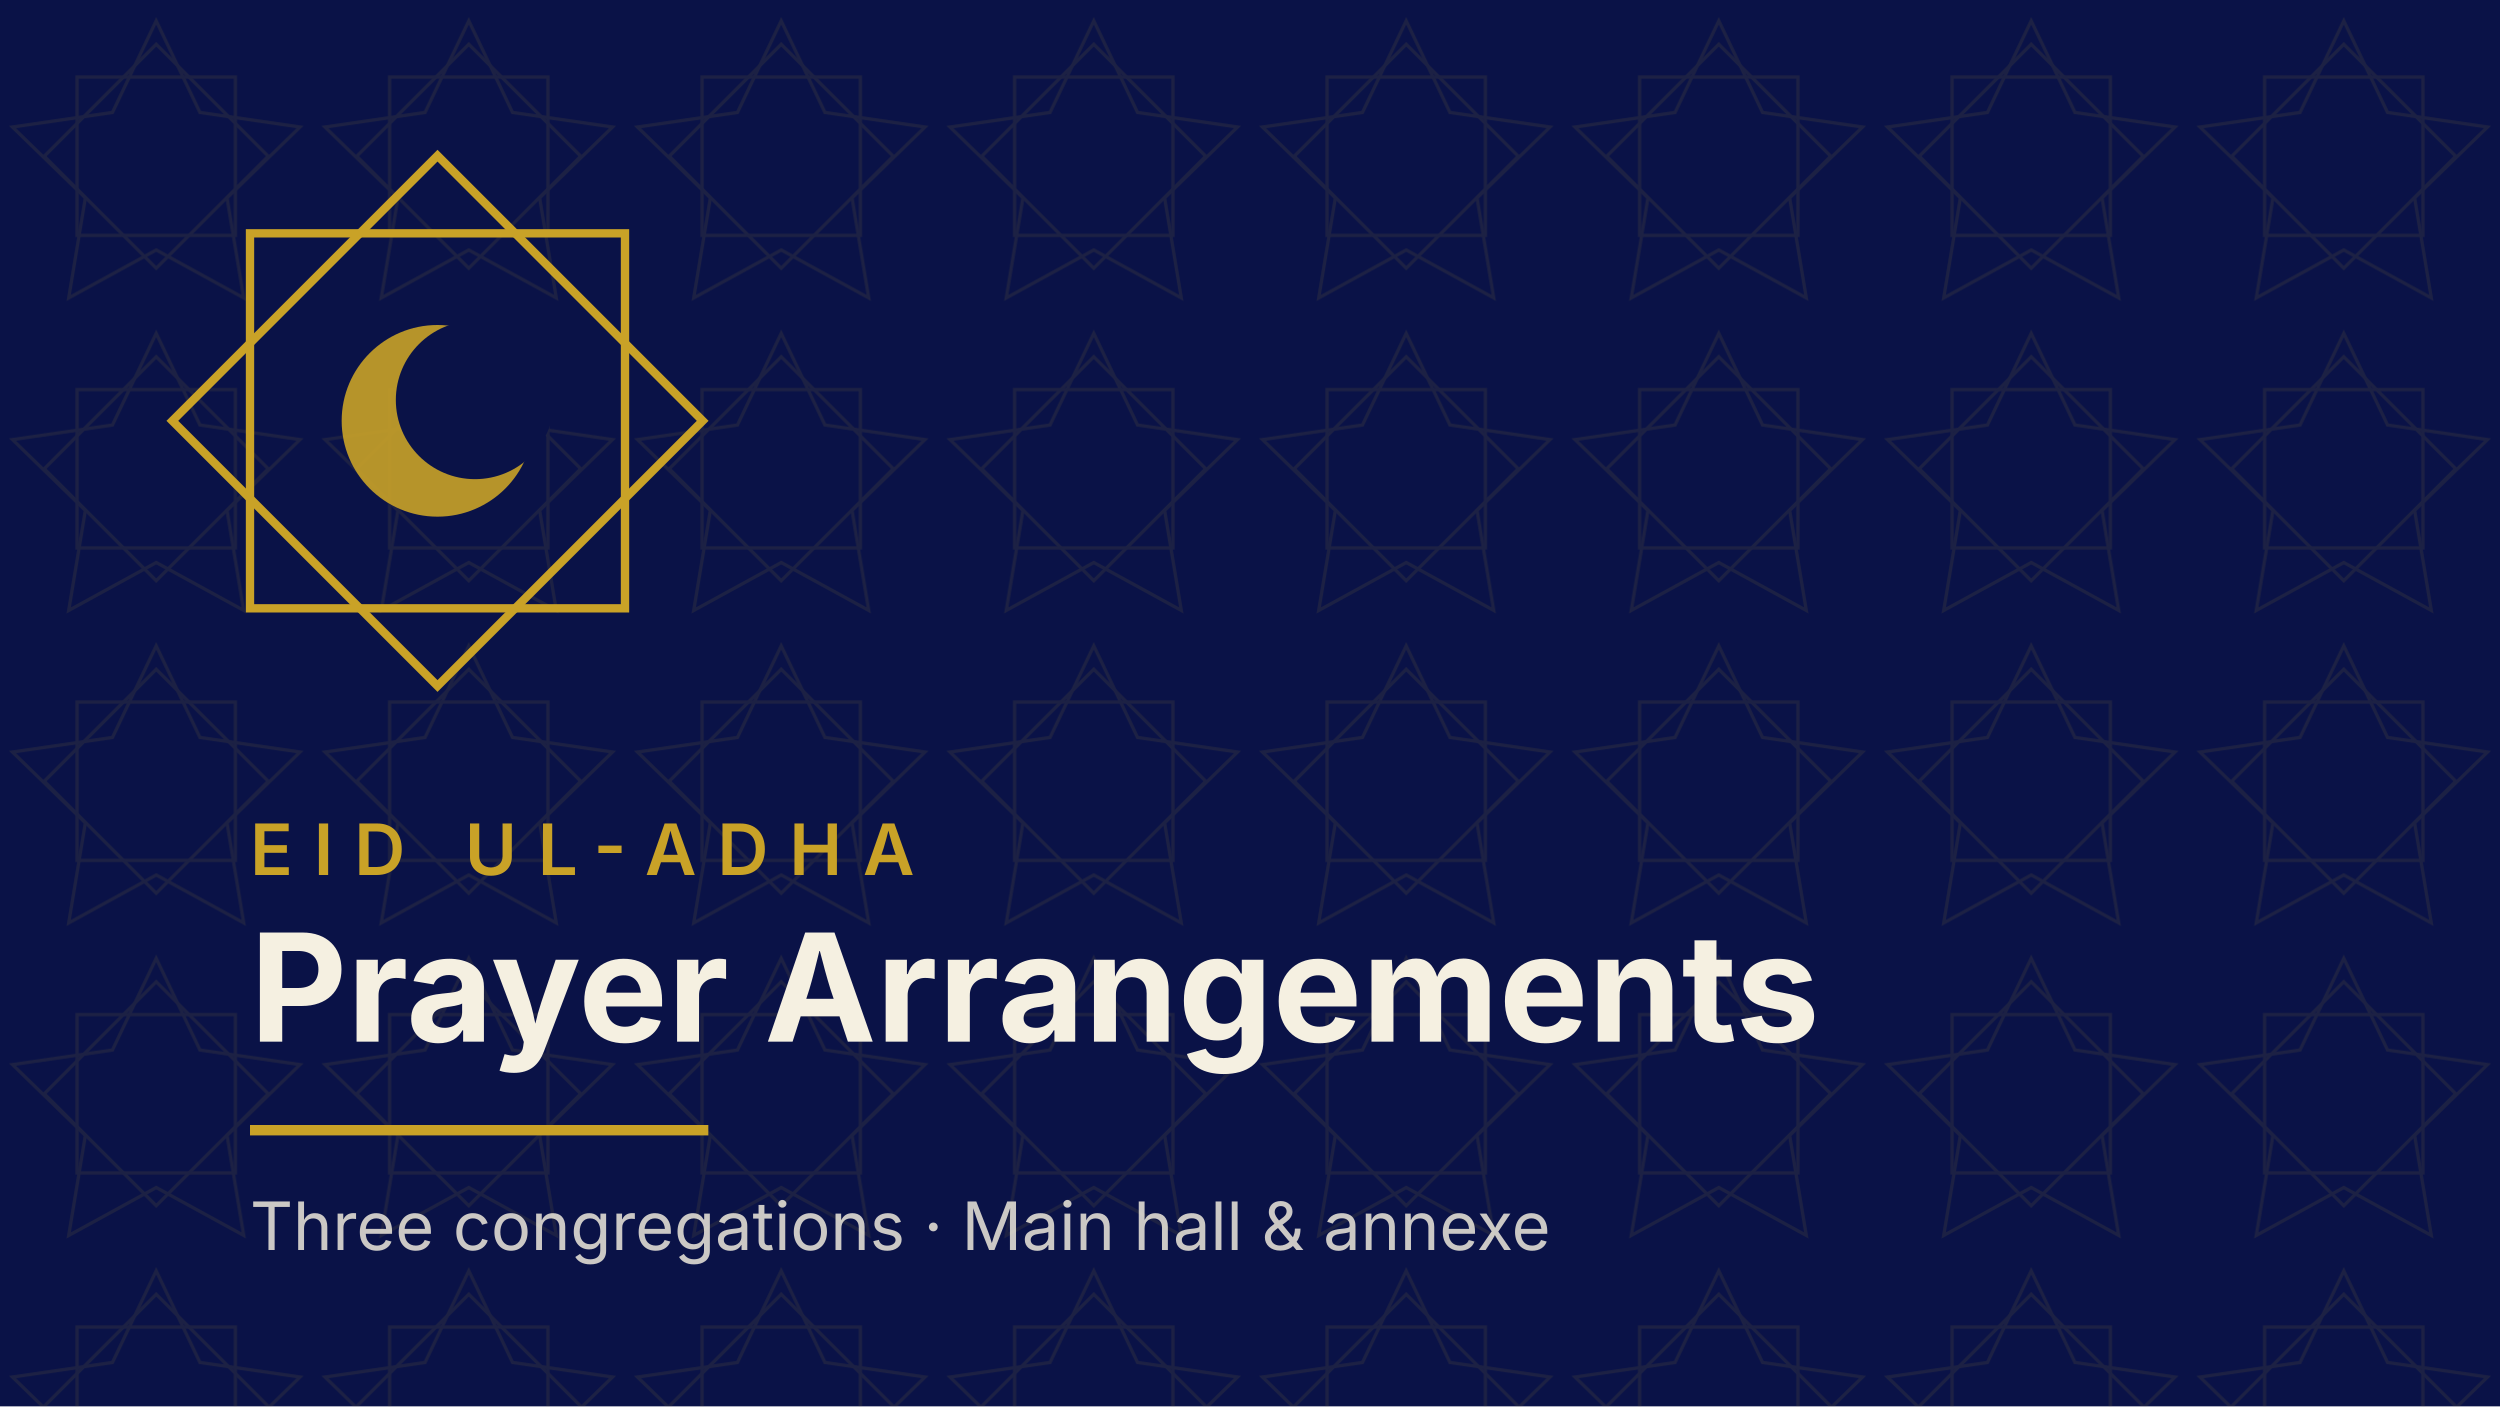
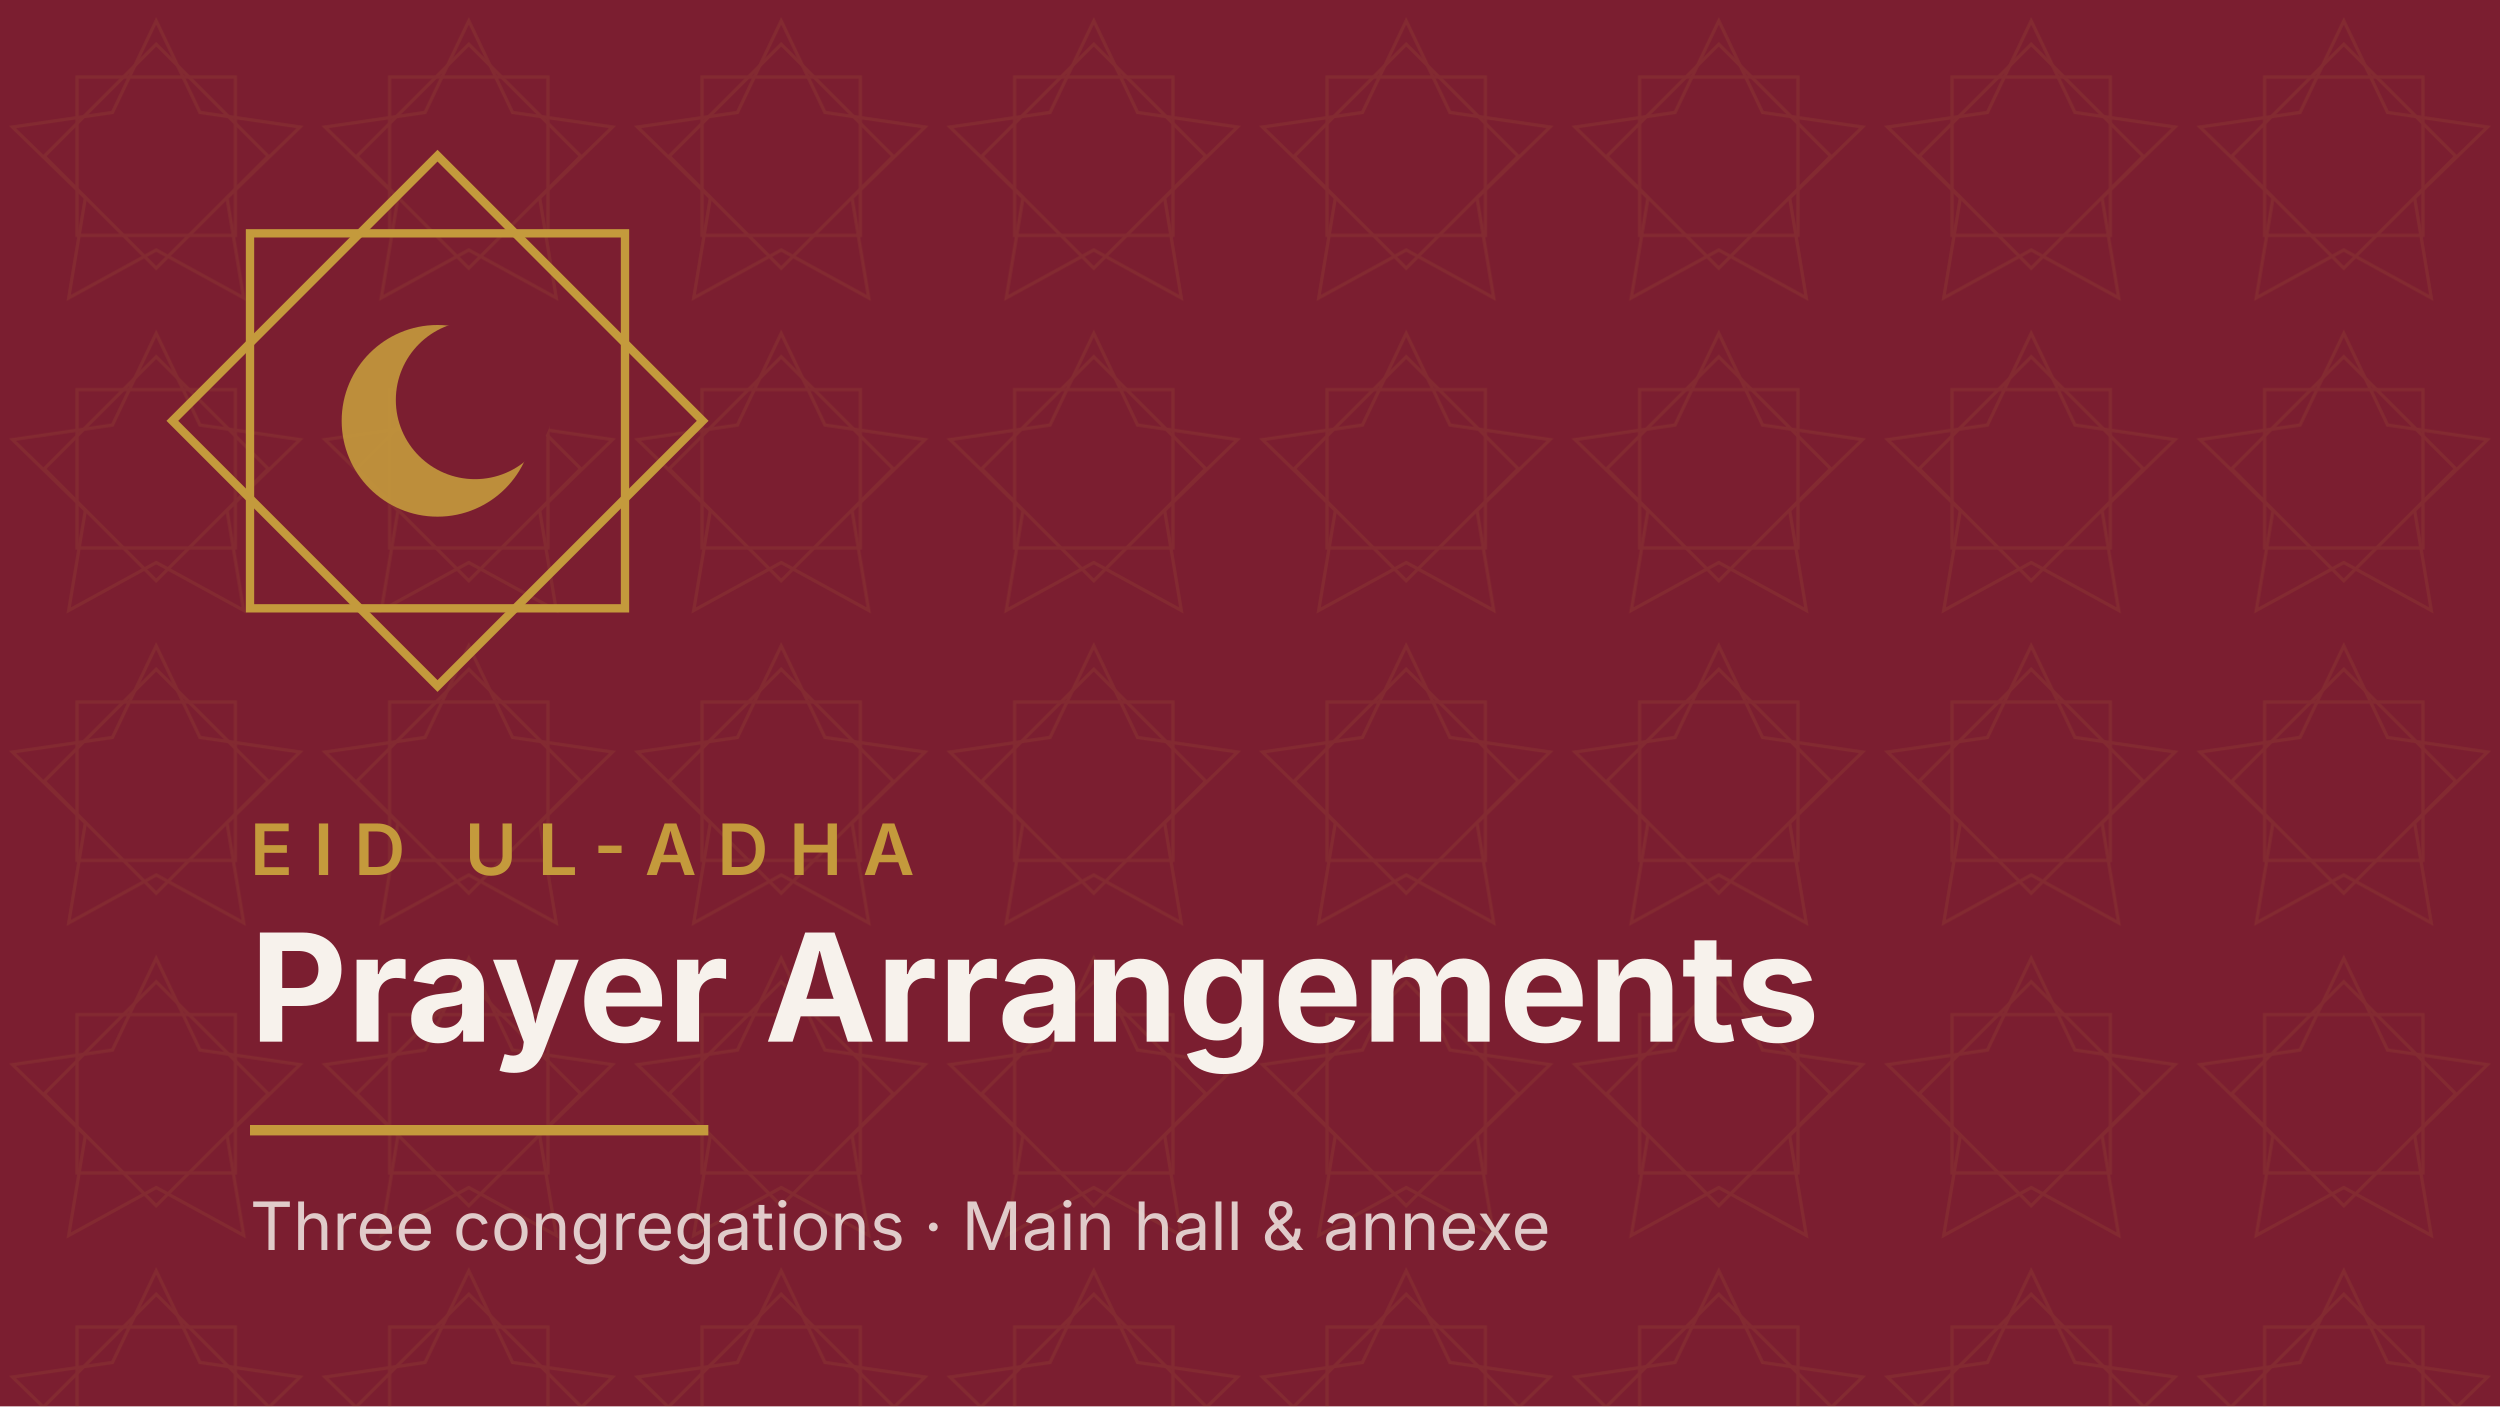
<svg xmlns="http://www.w3.org/2000/svg" width="1200" height="675" viewBox="0 0 1200 675" role="img" aria-label="Eid ul-Adha prayer arrangements">
  <defs>
    <pattern id="girih-eid" width="150" height="150" patternUnits="userSpaceOnUse">
-       <g fill="none" stroke="#C9A227" stroke-width="1.6" opacity="0.22">
+       <g fill="none" stroke="#C49A3C" stroke-width="1.6" opacity="0.22">
        <polygon points="75,10 96,54 144,61 109,95 117,143 75,120 33,143 41,95 6,61 54,54" />
        <rect x="37" y="37" width="76" height="76" />
        <rect x="37" y="37" width="76" height="76" transform="rotate(45 75 75)" />
      </g>
    </pattern>
  </defs>
-   <rect width="1200" height="675" fill="#0A1247" />
+   <rect width="1200" height="675" fill="#7B1E30" />
  <rect width="1200" height="675" fill="url(#girih-eid)" />
-   <rect x="0" y="0" width="1200" height="675" fill="#0A1247" opacity="0.55" />
-   <g fill="none" stroke="#C9A227" stroke-width="4">
+   <rect x="0" y="0" width="1200" height="675" fill="#7B1E30" opacity="0.55" />
+   <g fill="none" stroke="#C49A3C" stroke-width="4">
    <rect x="120" y="112" width="180" height="180" transform="rotate(45 210 202)" />
    <rect x="120" y="112" width="180" height="180" />
  </g>
-   <circle cx="210" cy="202" r="46" fill="#C9A227" opacity="0.9" />
-   <circle cx="228" cy="192" r="38" fill="#0A1247" />
-   <text x="120" y="420" fill="#C9A227" font-family="Inter, system-ui, -apple-system, 'Segoe UI', Roboto, sans-serif" font-size="34" font-weight="600" letter-spacing="10">EID UL-ADHA</text>
-   <text x="120" y="500" fill="#F5F0E1" font-family="Inter, system-ui, -apple-system, 'Segoe UI', Roboto, sans-serif" font-size="72" font-weight="700">Prayer Arrangements</text>
-   <rect x="120" y="540" width="220" height="5" fill="#C9A227" />
-   <text x="120" y="600" fill="#F5F0E1" font-family="Inter, system-ui, -apple-system, 'Segoe UI', Roboto, sans-serif" font-size="32" font-weight="400" opacity="0.82">Three congregations · Main hall &amp; annexe</text>
+   <circle cx="210" cy="202" r="46" fill="#C49A3C" opacity="0.9" />
+   <circle cx="228" cy="192" r="38" fill="#7B1E30" />
+   <text x="120" y="420" fill="#C49A3C" font-family="Inter, system-ui, -apple-system, 'Segoe UI', Roboto, sans-serif" font-size="34" font-weight="600" letter-spacing="10">EID UL-ADHA</text>
+   <text x="120" y="500" fill="#F7F2EC" font-family="Inter, system-ui, -apple-system, 'Segoe UI', Roboto, sans-serif" font-size="72" font-weight="700">Prayer Arrangements</text>
+   <rect x="120" y="540" width="220" height="5" fill="#C49A3C" />
+   <text x="120" y="600" fill="#F7F2EC" font-family="Inter, system-ui, -apple-system, 'Segoe UI', Roboto, sans-serif" font-size="32" font-weight="400" opacity="0.82">Three congregations · Main hall &amp; annexe</text>
</svg>
